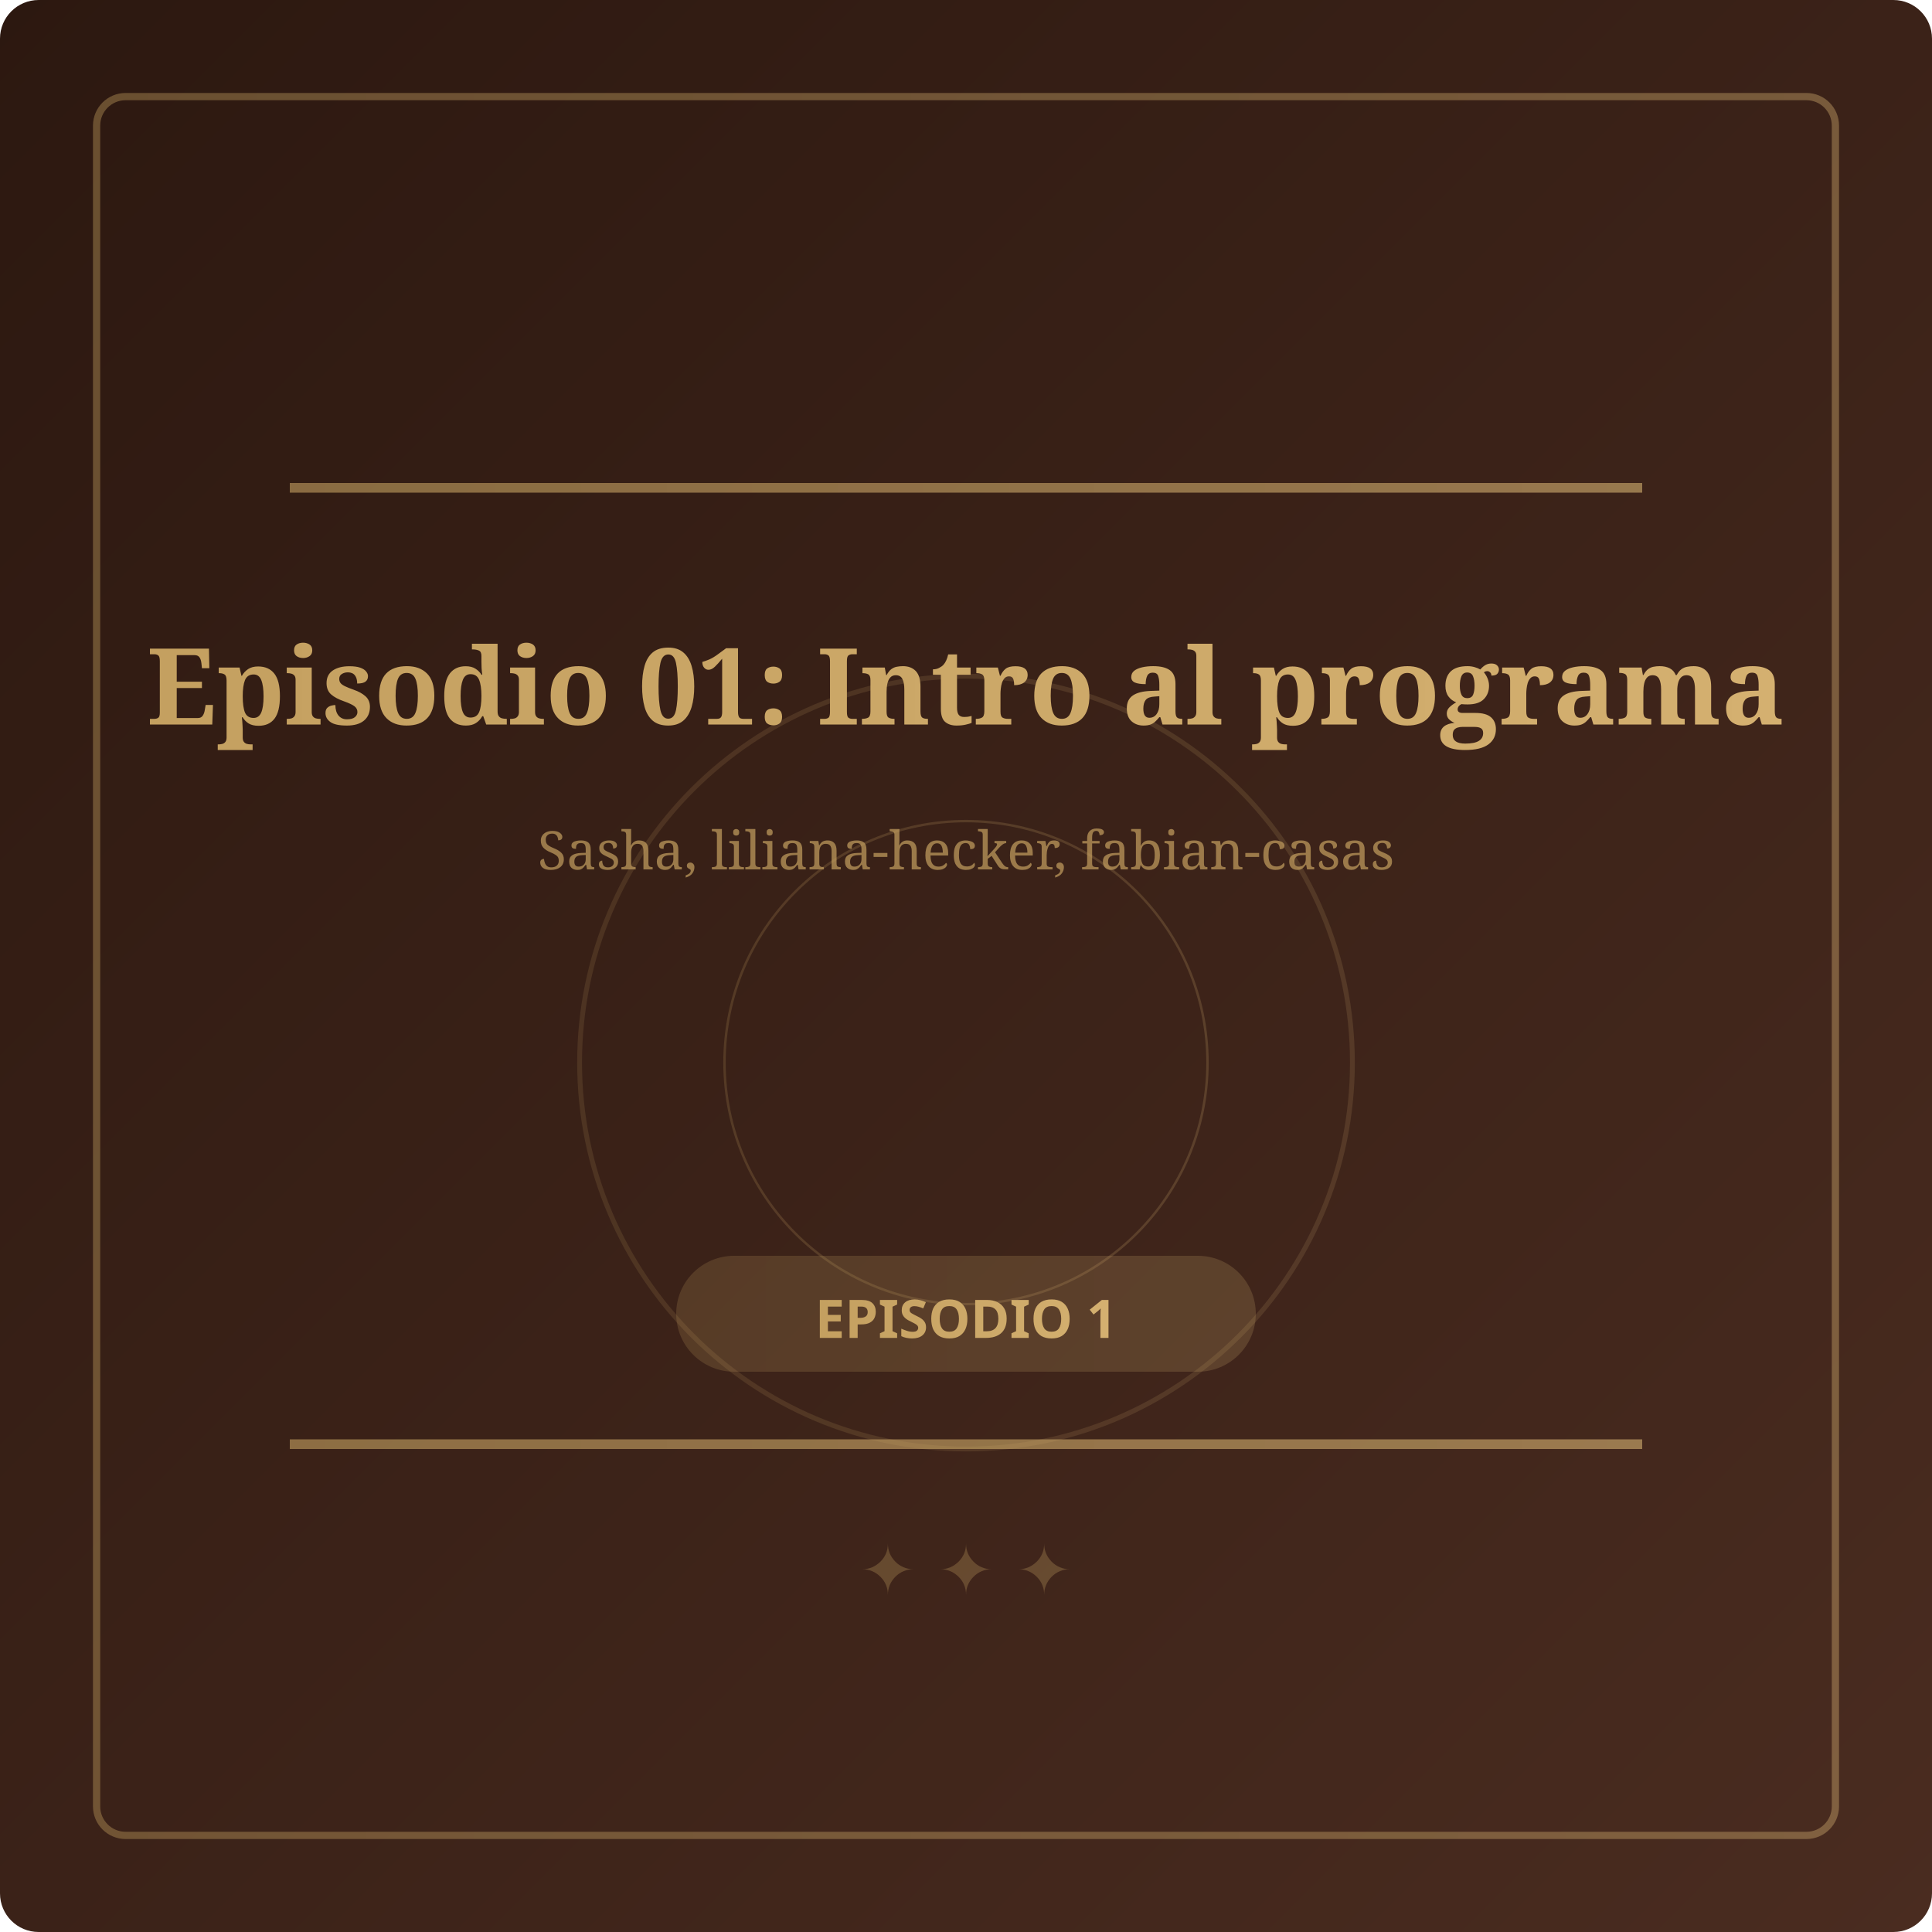
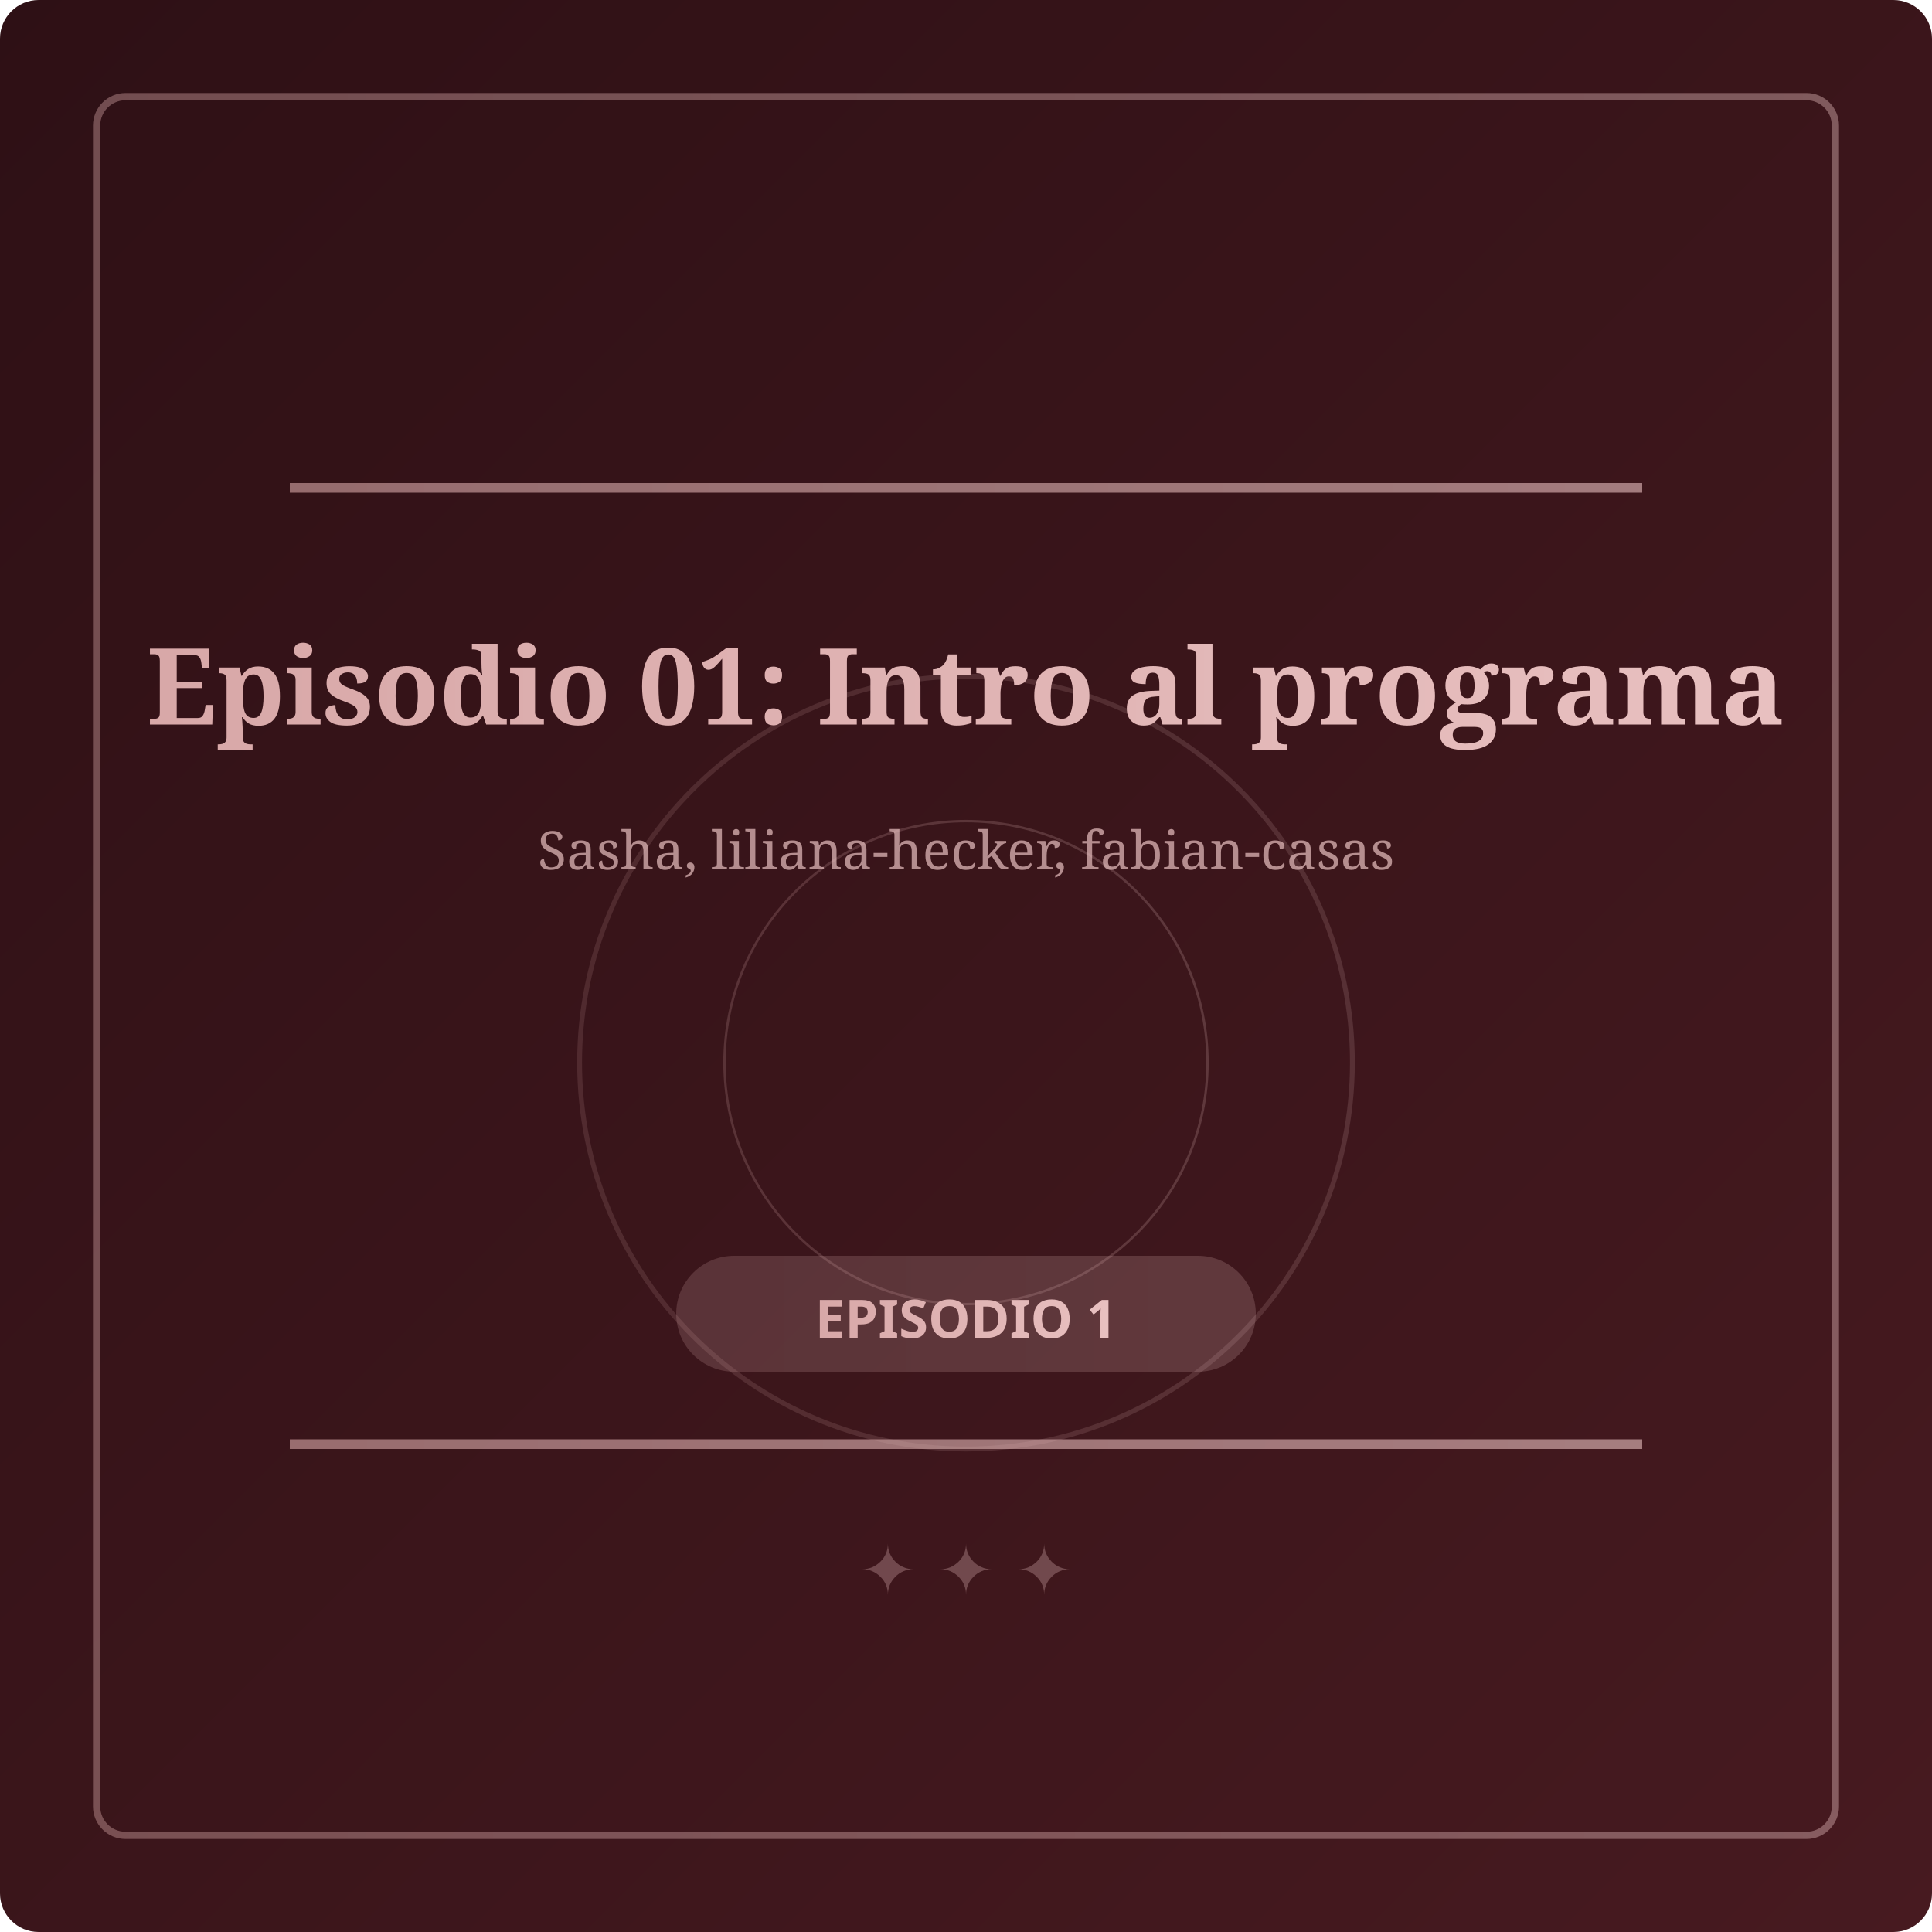
<svg xmlns="http://www.w3.org/2000/svg" viewBox="0 0 400 400" width="400" height="400">
  <defs>
    <linearGradient id="bg" x1="0%" y1="0%" x2="100%" y2="100%">
-       <stop offset="0%" style="stop-color:#2c1810" />
-       <stop offset="100%" style="stop-color:#4a2c20" />
+       <stop offset="0%" style="stop-color:#2e1015" />
+       <stop offset="100%" style="stop-color:#471a20" />
    </linearGradient>
    <linearGradient id="accent" x1="0%" y1="0%" x2="100%" y2="0%">
-       <stop offset="0%" style="stop-color:#c4a060" />
-       <stop offset="100%" style="stop-color:#d4b070" />
+       <stop offset="0%" style="stop-color:#d8a8a8" />
+       <stop offset="100%" style="stop-color:#e8c0c0" />
    </linearGradient>
  </defs>
  <g id="fondo">
    <rect width="400" height="400" rx="8" fill="url(#bg)" />
  </g>
  <g id="marco">
    <rect x="20" y="20" width="360" height="360" rx="6" fill="none" stroke="url(#accent)" stroke-width="1.5" opacity="0.4" />
    <rect x="60" y="100" width="280" height="2" fill="url(#accent)" opacity="0.6" />
    <rect x="60" y="298" width="280" height="2" fill="url(#accent)" opacity="0.6" />
  </g>
  <g id="decoracion">
    <circle cx="200" cy="220" r="80" fill="none" stroke="url(#accent)" stroke-width="1" opacity="0.15" />
    <circle cx="200" cy="220" r="50" fill="none" stroke="url(#accent)" stroke-width="0.5" opacity="0.2" />
-     <text x="200" y="330" text-anchor="middle" fill="#c4a060" font-family="sans-serif" font-size="14" opacity="0.3">✦ ✦ ✦</text>
+     <text x="200" y="330" text-anchor="middle" fill="#e8c0c0" font-family="sans-serif" font-size="14" opacity="0.3">✦ ✦ ✦</text>
  </g>
  <g id="titulo">
    <text x="200" y="150" text-anchor="middle" fill="url(#accent)" font-family="Georgia, serif" font-size="22" font-weight="bold">Episodio 01: Intro al programa</text>
-     <text x="200" y="180" text-anchor="middle" fill="#c4a060" font-family="Georgia, serif" font-size="11" opacity="0.7">Sasha, liliana-hecker, fabian-casas</text>
+     <text x="200" y="180" text-anchor="middle" fill="#e8c0c0" font-family="Georgia, serif" font-size="11" opacity="0.7">Sasha, liliana-hecker, fabian-casas</text>
  </g>
  <g id="badge">
    <rect x="140" y="260" width="120" height="24" rx="12" fill="url(#accent)" opacity="0.2" />
    <text x="200" y="277" text-anchor="middle" fill="url(#accent)" font-family="sans-serif" font-size="11" font-weight="600">EPISODIO 1</text>
  </g>
</svg>
